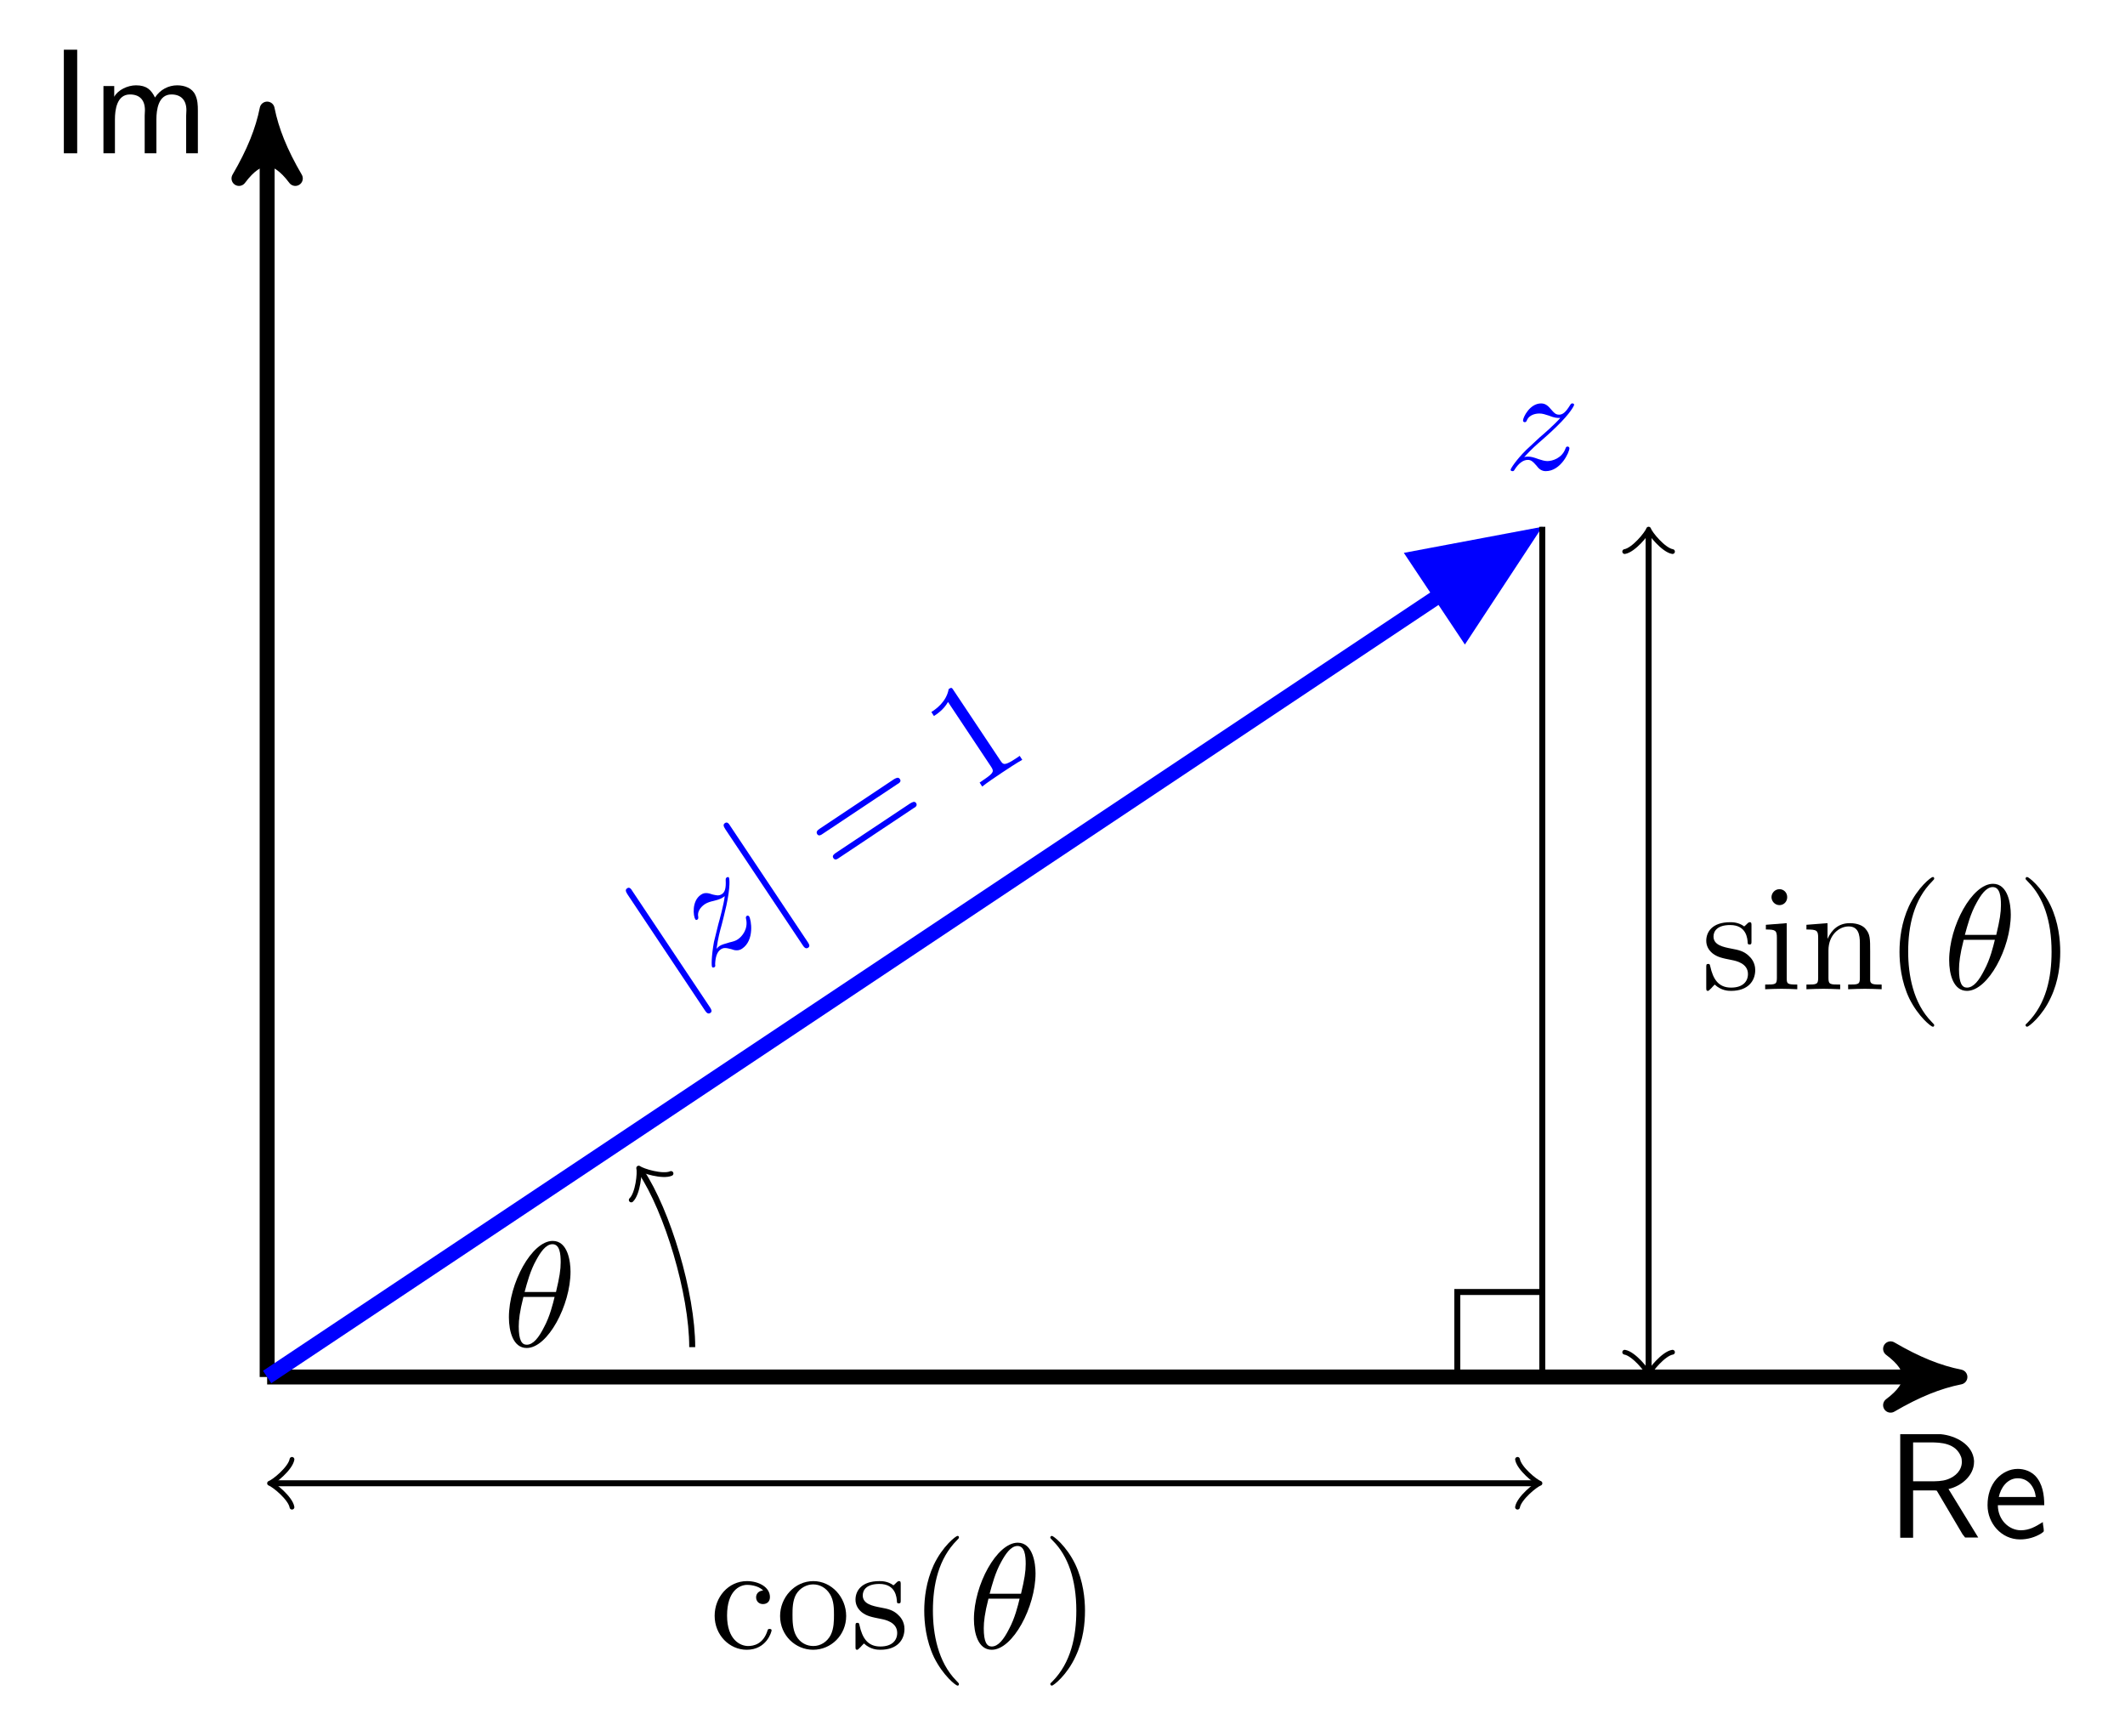
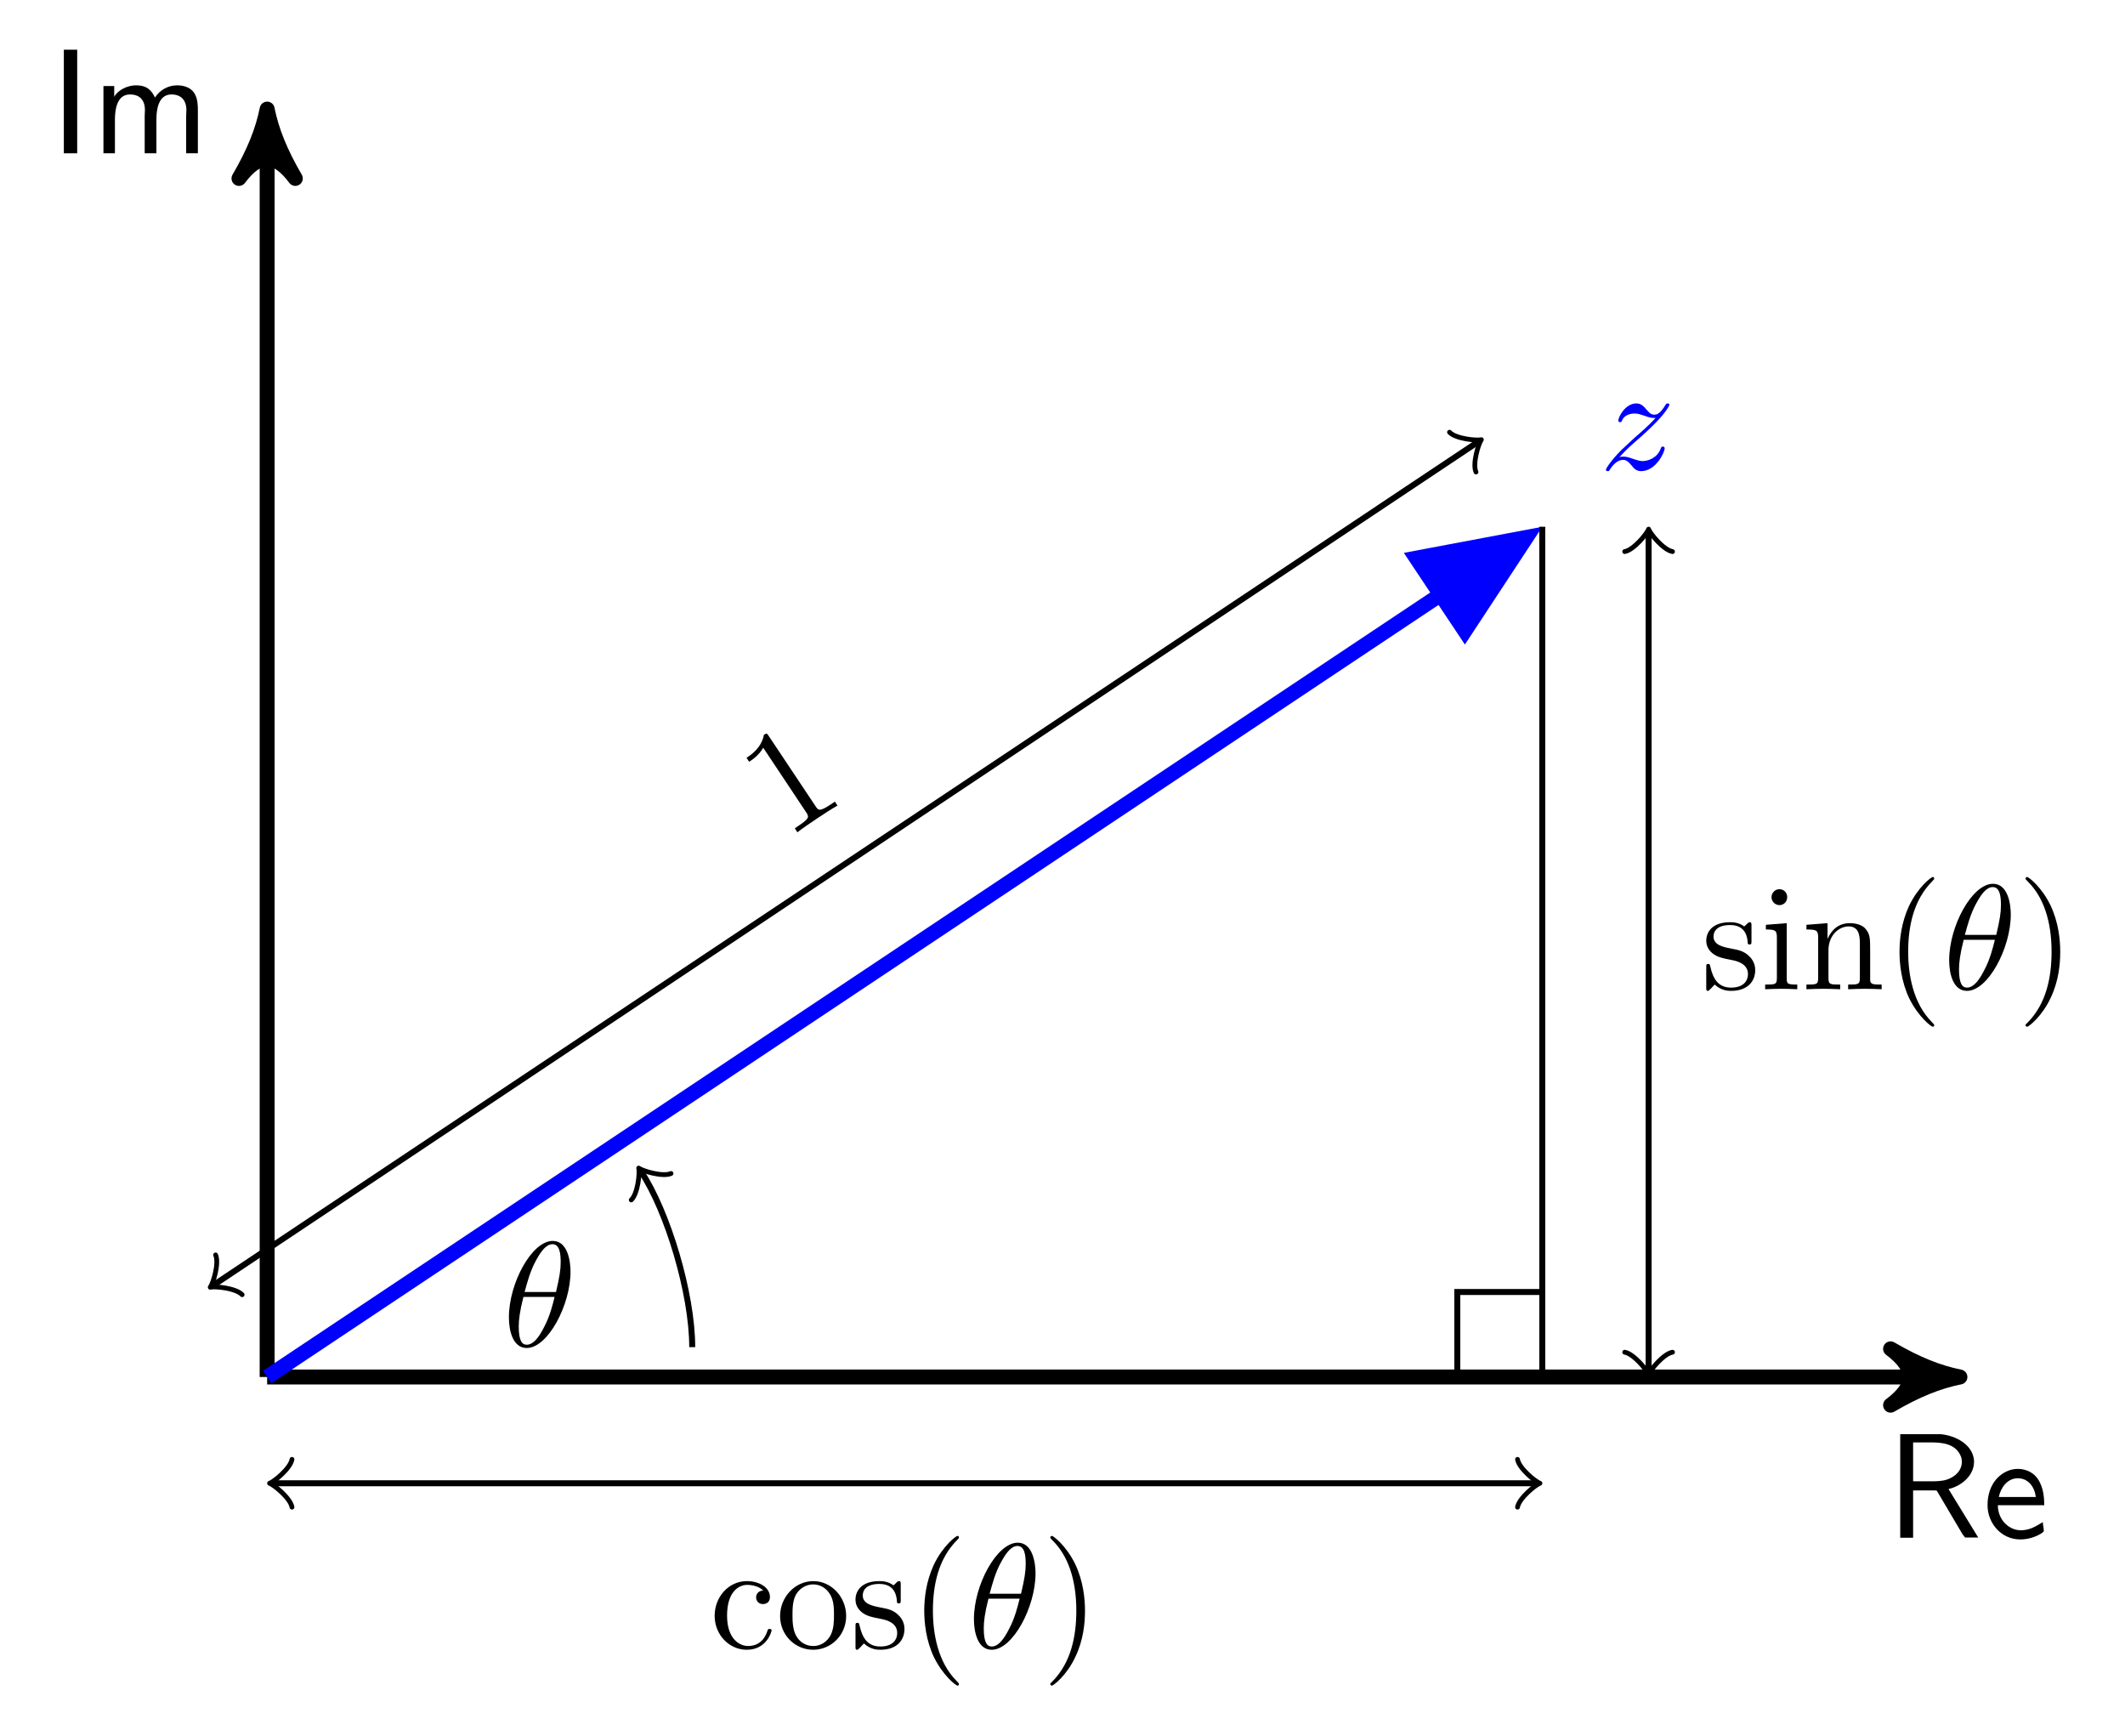
<svg xmlns="http://www.w3.org/2000/svg" xmlns:xlink="http://www.w3.org/1999/xlink" width="141.716" height="115.705" viewBox="0 0 141.716 115.705">
  <defs>
    <g>
      <g id="glyph-0-0">
        <path d="M 0.953 -6.922 L 0.953 -0.016 L 1.812 -0.016 L 1.812 -3.172 L 3.266 -3.172 L 3.391 -3.156 L 5.109 -0.25 L 5.281 -0.031 L 6.156 -0.031 L 4.172 -3.266 C 5.016 -3.453 5.875 -4.156 5.875 -5.078 L 5.875 -5.156 C 5.797 -6.234 4.656 -6.828 3.656 -6.922 C 3.516 -6.922 3.375 -6.922 3.234 -6.922 Z M 1.812 -3.781 L 1.812 -6.375 L 2.953 -6.375 C 3.672 -6.375 4.641 -6.328 5 -5.438 C 5.047 -5.328 5.062 -5.203 5.062 -5.078 C 5.062 -4.516 4.641 -4.094 4.094 -3.906 C 3.734 -3.781 3.344 -3.781 2.953 -3.781 Z M 1.812 -3.781 " />
      </g>
      <g id="glyph-0-1">
        <path d="M 4.031 -1.062 C 3.531 -0.75 3.125 -0.516 2.562 -0.516 C 1.781 -0.516 1.031 -1.203 1.031 -2.188 L 4.125 -2.188 C 4.125 -2.875 4.016 -3.625 3.531 -4.141 C 3.219 -4.453 2.797 -4.609 2.359 -4.609 C 1.812 -4.609 1.312 -4.344 0.953 -3.953 C 0.531 -3.484 0.344 -2.844 0.344 -2.219 L 0.344 -2.172 C 0.344 -1 1.25 0.094 2.516 0.094 C 3.016 0.094 3.516 -0.047 3.938 -0.312 C 4 -0.375 4.094 -0.391 4.094 -0.484 C 4.094 -0.672 4.031 -0.875 4.031 -1.062 Z M 1.094 -2.734 C 1.219 -3.344 1.656 -3.984 2.359 -3.984 C 3.062 -3.984 3.484 -3.406 3.562 -2.734 Z M 1.094 -2.734 " />
      </g>
      <g id="glyph-0-2">
        <path d="M 0.938 -6.922 L 0.938 -0.016 L 1.828 -0.016 L 1.828 -6.922 Z M 0.938 -6.922 " />
      </g>
      <g id="glyph-0-3">
        <path d="M 1.531 -3.781 L 1.531 -4.5 L 0.812 -4.5 L 0.812 -0.016 L 1.578 -0.016 L 1.578 -2.281 C 1.578 -2.906 1.703 -3.938 2.578 -3.938 C 3.234 -3.938 3.578 -3.562 3.578 -2.891 C 3.578 -2.766 3.562 -2.641 3.562 -2.516 L 3.562 -0.016 L 4.344 -0.016 L 4.344 -2.281 C 4.344 -2.906 4.469 -3.938 5.344 -3.938 C 5.984 -3.938 6.344 -3.562 6.344 -2.891 C 6.344 -2.766 6.328 -2.641 6.328 -2.516 L 6.328 -0.016 L 7.109 -0.016 L 7.109 -2.859 C 7.109 -3.219 7.094 -3.578 6.938 -3.906 C 6.734 -4.359 6.234 -4.547 5.734 -4.547 C 5.156 -4.547 4.594 -4.266 4.25 -3.734 C 4 -4.234 3.703 -4.547 2.984 -4.547 C 2.438 -4.547 1.781 -4.25 1.531 -3.781 Z M 1.531 -3.781 " />
      </g>
      <g id="glyph-1-0">
-         <path d="M -2.641 -6.797 C -2.734 -6.953 -2.844 -7.109 -3 -7 C -3.172 -6.891 -3.062 -6.734 -2.969 -6.578 L 2.172 1.125 C 2.266 1.266 2.375 1.422 2.547 1.312 C 2.703 1.203 2.594 1.047 2.5 0.906 Z M -2.641 -6.797 " />
+         <path d="M 1.328 -0.828 C 1.859 -1.406 2.156 -1.656 2.516 -1.969 C 2.516 -1.969 3.125 -2.5 3.484 -2.859 C 4.438 -3.781 4.656 -4.266 4.656 -4.312 C 4.656 -4.406 4.562 -4.406 4.547 -4.406 C 4.469 -4.406 4.453 -4.391 4.391 -4.297 C 4.094 -3.812 3.891 -3.656 3.656 -3.656 C 3.406 -3.656 3.297 -3.812 3.141 -3.984 C 2.953 -4.203 2.781 -4.406 2.453 -4.406 C 1.703 -4.406 1.25 -3.484 1.25 -3.266 C 1.25 -3.219 1.281 -3.156 1.359 -3.156 C 1.453 -3.156 1.469 -3.203 1.5 -3.266 C 1.688 -3.734 2.266 -3.734 2.344 -3.734 C 2.547 -3.734 2.734 -3.672 2.969 -3.594 C 3.375 -3.438 3.484 -3.438 3.734 -3.438 C 3.375 -3.016 2.547 -2.297 2.359 -2.141 L 1.453 -1.297 C 0.781 -0.625 0.422 -0.062 0.422 0.016 C 0.422 0.109 0.531 0.109 0.547 0.109 C 0.625 0.109 0.641 0.094 0.703 -0.016 C 0.938 -0.375 1.234 -0.641 1.562 -0.641 C 1.781 -0.641 1.891 -0.547 2.141 -0.266 C 2.297 -0.047 2.484 0.109 2.766 0.109 C 3.766 0.109 4.344 -1.156 4.344 -1.422 C 4.344 -1.469 4.297 -1.531 4.219 -1.531 C 4.125 -1.531 4.109 -1.469 4.078 -1.391 C 3.844 -0.75 3.203 -0.562 2.875 -0.562 C 2.688 -0.562 2.5 -0.625 2.297 -0.688 C 1.953 -0.812 1.797 -0.859 1.594 -0.859 C 1.578 -0.859 1.422 -0.859 1.328 -0.828 Z M 1.328 -0.828 " />
+       </g>
+       <g id="glyph-1-1">
+         <path d="M 4.531 -4.984 C 4.531 -5.641 4.359 -7.031 3.344 -7.031 C 1.953 -7.031 0.422 -4.219 0.422 -1.938 C 0.422 -1 0.703 0.109 1.609 0.109 C 3.016 0.109 4.531 -2.75 4.531 -4.984 Z M 1.469 -3.625 C 1.641 -4.25 1.844 -5.047 2.25 -5.766 C 2.516 -6.25 2.875 -6.812 3.328 -6.812 C 3.812 -6.812 3.875 -6.172 3.875 -5.609 C 3.875 -5.109 3.797 -4.609 3.562 -3.625 Z M 3.469 -3.297 C 3.359 -2.844 3.156 -2 2.766 -1.281 C 2.422 -0.594 2.047 -0.109 1.609 -0.109 C 1.281 -0.109 1.078 -0.406 1.078 -1.328 C 1.078 -1.75 1.141 -2.328 1.391 -3.297 Z M 3.469 -3.297 " />
      </g>
      <g id="glyph-2-0">
-         <path d="M 0.656 -1.422 C 0.766 -2.203 0.875 -2.578 1 -3.031 C 1 -3.031 1.203 -3.812 1.312 -4.312 C 1.594 -5.609 1.516 -6.125 1.484 -6.172 C 1.438 -6.25 1.359 -6.203 1.344 -6.188 C 1.281 -6.156 1.266 -6.125 1.266 -6.016 C 1.297 -5.438 1.203 -5.203 1.016 -5.078 C 0.797 -4.938 0.641 -5 0.406 -5.047 C 0.125 -5.141 -0.125 -5.219 -0.391 -5.031 C -1.016 -4.609 -0.891 -3.594 -0.766 -3.406 C -0.734 -3.359 -0.688 -3.328 -0.625 -3.375 C -0.547 -3.438 -0.562 -3.484 -0.562 -3.547 C -0.672 -4.047 -0.188 -4.359 -0.125 -4.406 C 0.047 -4.516 0.25 -4.578 0.469 -4.625 C 0.906 -4.734 1 -4.797 1.203 -4.938 C 1.141 -4.391 0.844 -3.312 0.781 -3.094 L 0.484 -1.891 C 0.312 -0.953 0.312 -0.281 0.359 -0.219 C 0.406 -0.141 0.5 -0.203 0.516 -0.203 C 0.578 -0.25 0.578 -0.281 0.562 -0.406 C 0.578 -0.828 0.672 -1.219 0.938 -1.391 C 1.125 -1.516 1.281 -1.5 1.641 -1.406 C 1.875 -1.312 2.125 -1.281 2.359 -1.438 C 3.203 -2 2.969 -3.375 2.828 -3.594 C 2.797 -3.625 2.734 -3.672 2.672 -3.625 C 2.594 -3.562 2.609 -3.5 2.625 -3.422 C 2.781 -2.75 2.359 -2.25 2.078 -2.062 C 1.922 -1.953 1.734 -1.906 1.531 -1.859 C 1.172 -1.75 1.016 -1.719 0.844 -1.609 C 0.828 -1.594 0.703 -1.5 0.656 -1.422 Z M 0.656 -1.422 " />
+         <path d="M 1.172 -2.172 C 1.172 -3.797 1.984 -4.219 2.516 -4.219 C 2.609 -4.219 3.234 -4.203 3.578 -3.844 C 3.172 -3.812 3.109 -3.516 3.109 -3.391 C 3.109 -3.125 3.297 -2.938 3.562 -2.938 C 3.828 -2.938 4.031 -3.094 4.031 -3.406 C 4.031 -4.078 3.266 -4.469 2.5 -4.469 C 1.25 -4.469 0.344 -3.391 0.344 -2.156 C 0.344 -0.875 1.328 0.109 2.484 0.109 C 3.812 0.109 4.141 -1.094 4.141 -1.188 C 4.141 -1.281 4.031 -1.281 4 -1.281 C 3.922 -1.281 3.891 -1.25 3.875 -1.188 C 3.594 -0.266 2.938 -0.141 2.578 -0.141 C 2.047 -0.141 1.172 -0.562 1.172 -2.172 Z M 1.172 -2.172 " />
+       </g>
+       <g id="glyph-2-1">
+         <path d="M 4.688 -2.141 C 4.688 -3.406 3.703 -4.469 2.5 -4.469 C 1.25 -4.469 0.281 -3.375 0.281 -2.141 C 0.281 -0.844 1.312 0.109 2.484 0.109 C 3.688 0.109 4.688 -0.875 4.688 -2.141 Z M 2.5 -0.141 C 2.062 -0.141 1.625 -0.344 1.359 -0.812 C 1.109 -1.25 1.109 -1.859 1.109 -2.219 C 1.109 -2.609 1.109 -3.141 1.344 -3.578 C 1.609 -4.031 2.078 -4.25 2.484 -4.25 C 2.922 -4.25 3.344 -4.031 3.609 -3.594 C 3.875 -3.172 3.875 -2.594 3.875 -2.219 C 3.875 -1.859 3.875 -1.312 3.656 -0.875 C 3.422 -0.422 2.984 -0.141 2.5 -0.141 Z M 2.5 -0.141 " />
+       </g>
+       <g id="glyph-2-2">
+         <path d="M 2.078 -1.938 C 2.297 -1.891 3.109 -1.734 3.109 -1.016 C 3.109 -0.516 2.766 -0.109 1.984 -0.109 C 1.141 -0.109 0.781 -0.672 0.594 -1.531 C 0.562 -1.656 0.562 -1.688 0.453 -1.688 C 0.328 -1.688 0.328 -1.625 0.328 -1.453 L 0.328 -0.125 C 0.328 0.047 0.328 0.109 0.438 0.109 C 0.484 0.109 0.5 0.094 0.688 -0.094 C 0.703 -0.109 0.703 -0.125 0.891 -0.312 C 1.328 0.094 1.781 0.109 1.984 0.109 C 3.125 0.109 3.594 -0.562 3.594 -1.281 C 3.594 -1.797 3.297 -2.109 3.172 -2.219 C 2.844 -2.547 2.453 -2.625 2.031 -2.703 C 1.469 -2.812 0.812 -2.938 0.812 -3.516 C 0.812 -3.875 1.062 -4.281 1.922 -4.281 C 3.016 -4.281 3.078 -3.375 3.094 -3.078 C 3.094 -2.984 3.188 -2.984 3.203 -2.984 C 3.344 -2.984 3.344 -3.031 3.344 -3.219 L 3.344 -4.234 C 3.344 -4.391 3.344 -4.469 3.234 -4.469 C 3.188 -4.469 3.156 -4.469 3.031 -4.344 C 3 -4.312 2.906 -4.219 2.859 -4.188 C 2.484 -4.469 2.078 -4.469 1.922 -4.469 C 0.703 -4.469 0.328 -3.797 0.328 -3.234 C 0.328 -2.891 0.484 -2.609 0.75 -2.391 C 1.078 -2.141 1.359 -2.078 2.078 -1.938 Z M 2.078 -1.938 " />
+       </g>
+       <g id="glyph-2-3">
+         <path d="M 3.297 2.391 C 3.297 2.359 3.297 2.344 3.125 2.172 C 1.891 0.922 1.562 -0.969 1.562 -2.5 C 1.562 -4.234 1.938 -5.969 3.172 -7.203 C 3.297 -7.328 3.297 -7.344 3.297 -7.375 C 3.297 -7.453 3.266 -7.484 3.203 -7.484 C 3.094 -7.484 2.203 -6.797 1.609 -5.531 C 1.109 -4.438 0.984 -3.328 0.984 -2.5 C 0.984 -1.719 1.094 -0.516 1.641 0.625 C 2.25 1.844 3.094 2.5 3.203 2.5 C 3.266 2.5 3.297 2.469 3.297 2.391 Z M 3.297 2.391 " />
+       </g>
+       <g id="glyph-2-4">
+         <path d="M 2.875 -2.5 C 2.875 -3.266 2.766 -4.469 2.219 -5.609 C 1.625 -6.828 0.766 -7.484 0.672 -7.484 C 0.609 -7.484 0.562 -7.438 0.562 -7.375 C 0.562 -7.344 0.562 -7.328 0.75 -7.141 C 1.734 -6.156 2.297 -4.578 2.297 -2.5 C 2.297 -0.781 1.938 0.969 0.703 2.219 C 0.562 2.344 0.562 2.359 0.562 2.391 C 0.562 2.453 0.609 2.5 0.672 2.5 C 0.766 2.5 1.672 1.812 2.25 0.547 C 2.766 -0.547 2.875 -1.656 2.875 -2.5 Z M 2.875 -2.5 " />
+       </g>
+       <g id="glyph-2-5">
+         <path d="M 1.766 -4.406 L 0.375 -4.297 L 0.375 -3.984 C 1.016 -3.984 1.109 -3.922 1.109 -3.438 L 1.109 -0.75 C 1.109 -0.312 1 -0.312 0.328 -0.312 L 0.328 0 C 0.641 -0.016 1.188 -0.031 1.422 -0.031 C 1.781 -0.031 2.125 -0.016 2.469 0 L 2.469 -0.312 C 1.797 -0.312 1.766 -0.359 1.766 -0.75 Z M 1.797 -6.141 C 1.797 -6.453 1.562 -6.672 1.281 -6.672 C 0.969 -6.672 0.75 -6.406 0.75 -6.141 C 0.75 -5.875 0.969 -5.609 1.281 -5.609 C 1.562 -5.609 1.797 -5.828 1.797 -6.141 Z M 1.797 -6.141 " />
+       </g>
+       <g id="glyph-2-6">
+         <path d="M 1.094 -3.422 L 1.094 -0.75 C 1.094 -0.312 0.984 -0.312 0.312 -0.312 L 0.312 0 C 0.672 -0.016 1.172 -0.031 1.453 -0.031 C 1.703 -0.031 2.219 -0.016 2.562 0 L 2.562 -0.312 C 1.891 -0.312 1.781 -0.312 1.781 -0.75 L 1.781 -2.594 C 1.781 -3.625 2.5 -4.188 3.125 -4.188 C 3.766 -4.188 3.875 -3.656 3.875 -3.078 L 3.875 -0.75 C 3.875 -0.312 3.766 -0.312 3.094 -0.312 L 3.094 0 C 3.438 -0.016 3.953 -0.031 4.219 -0.031 C 4.469 -0.031 5 -0.016 5.328 0 L 5.328 -0.312 C 4.812 -0.312 4.562 -0.312 4.562 -0.609 L 4.562 -2.516 C 4.562 -3.375 4.562 -3.672 4.25 -4.031 C 4.109 -4.203 3.781 -4.406 3.203 -4.406 C 2.469 -4.406 2 -3.984 1.719 -3.359 L 1.719 -4.406 L 0.312 -4.297 L 0.312 -3.984 C 1.016 -3.984 1.094 -3.922 1.094 -3.422 Z M 1.094 -3.422 " />
      </g>
      <g id="glyph-3-0">
-         <path d="M 3.875 -6.516 C 4.016 -6.594 4.172 -6.703 4.062 -6.859 C 3.953 -7.031 3.797 -6.922 3.672 -6.859 L -1.297 -3.547 C -1.406 -3.469 -1.562 -3.359 -1.453 -3.188 C -1.344 -3.031 -1.188 -3.141 -1.078 -3.219 Z M 4.969 -4.922 C 5.094 -4.984 5.25 -5.094 5.141 -5.266 C 5.031 -5.422 4.875 -5.312 4.734 -5.234 L -0.219 -1.938 C -0.328 -1.859 -0.484 -1.75 -0.375 -1.594 C -0.266 -1.422 -0.109 -1.531 0 -1.609 Z M 4.969 -4.922 " />
-       </g>
-       <g id="glyph-3-1">
        <path d="M -1.094 -6.922 C -1.234 -7.141 -1.25 -7.156 -1.438 -7.031 C -1.594 -6.156 -2.328 -5.672 -2.594 -5.5 L -2.422 -5.234 C -2.25 -5.344 -1.766 -5.656 -1.484 -6.172 L 1.375 -1.875 C 1.578 -1.562 1.625 -1.469 0.875 -0.969 L 0.625 -0.797 L 0.797 -0.531 C 1.062 -0.75 1.781 -1.234 2.109 -1.453 C 2.438 -1.672 3.172 -2.156 3.469 -2.312 L 3.297 -2.578 L 3.047 -2.406 C 2.281 -1.906 2.203 -1.969 2 -2.281 Z M -1.094 -6.922 " />
-       </g>
-       <g id="glyph-4-0">
-         <path d="M 1.328 -0.828 C 1.859 -1.406 2.156 -1.656 2.516 -1.969 C 2.516 -1.969 3.125 -2.5 3.484 -2.859 C 4.438 -3.781 4.656 -4.266 4.656 -4.312 C 4.656 -4.406 4.562 -4.406 4.547 -4.406 C 4.469 -4.406 4.453 -4.391 4.391 -4.297 C 4.094 -3.812 3.891 -3.656 3.656 -3.656 C 3.406 -3.656 3.297 -3.812 3.141 -3.984 C 2.953 -4.203 2.781 -4.406 2.453 -4.406 C 1.703 -4.406 1.25 -3.484 1.25 -3.266 C 1.25 -3.219 1.281 -3.156 1.359 -3.156 C 1.453 -3.156 1.469 -3.203 1.5 -3.266 C 1.688 -3.734 2.266 -3.734 2.344 -3.734 C 2.547 -3.734 2.734 -3.672 2.969 -3.594 C 3.375 -3.438 3.484 -3.438 3.734 -3.438 C 3.375 -3.016 2.547 -2.297 2.359 -2.141 L 1.453 -1.297 C 0.781 -0.625 0.422 -0.062 0.422 0.016 C 0.422 0.109 0.531 0.109 0.547 0.109 C 0.625 0.109 0.641 0.094 0.703 -0.016 C 0.938 -0.375 1.234 -0.641 1.562 -0.641 C 1.781 -0.641 1.891 -0.547 2.141 -0.266 C 2.297 -0.047 2.484 0.109 2.766 0.109 C 3.766 0.109 4.344 -1.156 4.344 -1.422 C 4.344 -1.469 4.297 -1.531 4.219 -1.531 C 4.125 -1.531 4.109 -1.469 4.078 -1.391 C 3.844 -0.75 3.203 -0.562 2.875 -0.562 C 2.688 -0.562 2.5 -0.625 2.297 -0.688 C 1.953 -0.812 1.797 -0.859 1.594 -0.859 C 1.578 -0.859 1.422 -0.859 1.328 -0.828 Z M 1.328 -0.828 " />
-       </g>
-       <g id="glyph-4-1">
-         <path d="M 4.531 -4.984 C 4.531 -5.641 4.359 -7.031 3.344 -7.031 C 1.953 -7.031 0.422 -4.219 0.422 -1.938 C 0.422 -1 0.703 0.109 1.609 0.109 C 3.016 0.109 4.531 -2.75 4.531 -4.984 Z M 1.469 -3.625 C 1.641 -4.25 1.844 -5.047 2.25 -5.766 C 2.516 -6.25 2.875 -6.812 3.328 -6.812 C 3.812 -6.812 3.875 -6.172 3.875 -5.609 C 3.875 -5.109 3.797 -4.609 3.562 -3.625 Z M 3.469 -3.297 C 3.359 -2.844 3.156 -2 2.766 -1.281 C 2.422 -0.594 2.047 -0.109 1.609 -0.109 C 1.281 -0.109 1.078 -0.406 1.078 -1.328 C 1.078 -1.75 1.141 -2.328 1.391 -3.297 Z M 3.469 -3.297 " />
-       </g>
-       <g id="glyph-5-0">
-         <path d="M 1.172 -2.172 C 1.172 -3.797 1.984 -4.219 2.516 -4.219 C 2.609 -4.219 3.234 -4.203 3.578 -3.844 C 3.172 -3.812 3.109 -3.516 3.109 -3.391 C 3.109 -3.125 3.297 -2.938 3.562 -2.938 C 3.828 -2.938 4.031 -3.094 4.031 -3.406 C 4.031 -4.078 3.266 -4.469 2.5 -4.469 C 1.25 -4.469 0.344 -3.391 0.344 -2.156 C 0.344 -0.875 1.328 0.109 2.484 0.109 C 3.812 0.109 4.141 -1.094 4.141 -1.188 C 4.141 -1.281 4.031 -1.281 4 -1.281 C 3.922 -1.281 3.891 -1.25 3.875 -1.188 C 3.594 -0.266 2.938 -0.141 2.578 -0.141 C 2.047 -0.141 1.172 -0.562 1.172 -2.172 Z M 1.172 -2.172 " />
-       </g>
-       <g id="glyph-5-1">
-         <path d="M 4.688 -2.141 C 4.688 -3.406 3.703 -4.469 2.5 -4.469 C 1.25 -4.469 0.281 -3.375 0.281 -2.141 C 0.281 -0.844 1.312 0.109 2.484 0.109 C 3.688 0.109 4.688 -0.875 4.688 -2.141 Z M 2.5 -0.141 C 2.062 -0.141 1.625 -0.344 1.359 -0.812 C 1.109 -1.25 1.109 -1.859 1.109 -2.219 C 1.109 -2.609 1.109 -3.141 1.344 -3.578 C 1.609 -4.031 2.078 -4.25 2.484 -4.25 C 2.922 -4.25 3.344 -4.031 3.609 -3.594 C 3.875 -3.172 3.875 -2.594 3.875 -2.219 C 3.875 -1.859 3.875 -1.312 3.656 -0.875 C 3.422 -0.422 2.984 -0.141 2.5 -0.141 Z M 2.5 -0.141 " />
-       </g>
-       <g id="glyph-5-2">
-         <path d="M 2.078 -1.938 C 2.297 -1.891 3.109 -1.734 3.109 -1.016 C 3.109 -0.516 2.766 -0.109 1.984 -0.109 C 1.141 -0.109 0.781 -0.672 0.594 -1.531 C 0.562 -1.656 0.562 -1.688 0.453 -1.688 C 0.328 -1.688 0.328 -1.625 0.328 -1.453 L 0.328 -0.125 C 0.328 0.047 0.328 0.109 0.438 0.109 C 0.484 0.109 0.5 0.094 0.688 -0.094 C 0.703 -0.109 0.703 -0.125 0.891 -0.312 C 1.328 0.094 1.781 0.109 1.984 0.109 C 3.125 0.109 3.594 -0.562 3.594 -1.281 C 3.594 -1.797 3.297 -2.109 3.172 -2.219 C 2.844 -2.547 2.453 -2.625 2.031 -2.703 C 1.469 -2.812 0.812 -2.938 0.812 -3.516 C 0.812 -3.875 1.062 -4.281 1.922 -4.281 C 3.016 -4.281 3.078 -3.375 3.094 -3.078 C 3.094 -2.984 3.188 -2.984 3.203 -2.984 C 3.344 -2.984 3.344 -3.031 3.344 -3.219 L 3.344 -4.234 C 3.344 -4.391 3.344 -4.469 3.234 -4.469 C 3.188 -4.469 3.156 -4.469 3.031 -4.344 C 3 -4.312 2.906 -4.219 2.859 -4.188 C 2.484 -4.469 2.078 -4.469 1.922 -4.469 C 0.703 -4.469 0.328 -3.797 0.328 -3.234 C 0.328 -2.891 0.484 -2.609 0.75 -2.391 C 1.078 -2.141 1.359 -2.078 2.078 -1.938 Z M 2.078 -1.938 " />
-       </g>
-       <g id="glyph-5-3">
-         <path d="M 3.297 2.391 C 3.297 2.359 3.297 2.344 3.125 2.172 C 1.891 0.922 1.562 -0.969 1.562 -2.5 C 1.562 -4.234 1.938 -5.969 3.172 -7.203 C 3.297 -7.328 3.297 -7.344 3.297 -7.375 C 3.297 -7.453 3.266 -7.484 3.203 -7.484 C 3.094 -7.484 2.203 -6.797 1.609 -5.531 C 1.109 -4.438 0.984 -3.328 0.984 -2.5 C 0.984 -1.719 1.094 -0.516 1.641 0.625 C 2.25 1.844 3.094 2.5 3.203 2.5 C 3.266 2.5 3.297 2.469 3.297 2.391 Z M 3.297 2.391 " />
-       </g>
-       <g id="glyph-5-4">
-         <path d="M 2.875 -2.5 C 2.875 -3.266 2.766 -4.469 2.219 -5.609 C 1.625 -6.828 0.766 -7.484 0.672 -7.484 C 0.609 -7.484 0.562 -7.438 0.562 -7.375 C 0.562 -7.344 0.562 -7.328 0.75 -7.141 C 1.734 -6.156 2.297 -4.578 2.297 -2.5 C 2.297 -0.781 1.938 0.969 0.703 2.219 C 0.562 2.344 0.562 2.359 0.562 2.391 C 0.562 2.453 0.609 2.5 0.672 2.5 C 0.766 2.5 1.672 1.812 2.25 0.547 C 2.766 -0.547 2.875 -1.656 2.875 -2.5 Z M 2.875 -2.5 " />
-       </g>
-       <g id="glyph-5-5">
-         <path d="M 1.766 -4.406 L 0.375 -4.297 L 0.375 -3.984 C 1.016 -3.984 1.109 -3.922 1.109 -3.438 L 1.109 -0.75 C 1.109 -0.312 1 -0.312 0.328 -0.312 L 0.328 0 C 0.641 -0.016 1.188 -0.031 1.422 -0.031 C 1.781 -0.031 2.125 -0.016 2.469 0 L 2.469 -0.312 C 1.797 -0.312 1.766 -0.359 1.766 -0.75 Z M 1.797 -6.141 C 1.797 -6.453 1.562 -6.672 1.281 -6.672 C 0.969 -6.672 0.75 -6.406 0.75 -6.141 C 0.75 -5.875 0.969 -5.609 1.281 -5.609 C 1.562 -5.609 1.797 -5.828 1.797 -6.141 Z M 1.797 -6.141 " />
-       </g>
-       <g id="glyph-5-6">
-         <path d="M 1.094 -3.422 L 1.094 -0.75 C 1.094 -0.312 0.984 -0.312 0.312 -0.312 L 0.312 0 C 0.672 -0.016 1.172 -0.031 1.453 -0.031 C 1.703 -0.031 2.219 -0.016 2.562 0 L 2.562 -0.312 C 1.891 -0.312 1.781 -0.312 1.781 -0.75 L 1.781 -2.594 C 1.781 -3.625 2.5 -4.188 3.125 -4.188 C 3.766 -4.188 3.875 -3.656 3.875 -3.078 L 3.875 -0.75 C 3.875 -0.312 3.766 -0.312 3.094 -0.312 L 3.094 0 C 3.438 -0.016 3.953 -0.031 4.219 -0.031 C 4.469 -0.031 5 -0.016 5.328 0 L 5.328 -0.312 C 4.812 -0.312 4.562 -0.312 4.562 -0.609 L 4.562 -2.516 C 4.562 -3.375 4.562 -3.672 4.25 -4.031 C 4.109 -4.203 3.781 -4.406 3.203 -4.406 C 2.469 -4.406 2 -3.984 1.719 -3.359 L 1.719 -4.406 L 0.312 -4.297 L 0.312 -3.984 C 1.016 -3.984 1.094 -3.922 1.094 -3.422 Z M 1.094 -3.422 " />
      </g>
    </g>
  </defs>
  <path fill="none" stroke-width="0.996" stroke-linecap="butt" stroke-linejoin="miter" stroke="rgb(0%, 0%, 0%)" stroke-opacity="1" stroke-miterlimit="10" d="M -0.001 0.001 L 111.734 0.001 " transform="matrix(1, 0, 0, -1, 17.817, 91.817)" />
  <path fill-rule="nonzero" fill="rgb(0%, 0%, 0%)" fill-opacity="1" stroke-width="0.996" stroke-linecap="butt" stroke-linejoin="round" stroke="rgb(0%, 0%, 0%)" stroke-opacity="1" stroke-miterlimit="10" d="M 1.157 0.001 C -0.289 0.29 -1.734 0.868 -3.468 1.879 C -1.734 0.579 -1.734 -0.578 -3.468 -1.878 C -1.734 -0.867 -0.289 -0.288 1.157 0.001 Z M 1.157 0.001 " transform="matrix(1, 0, 0, -1, 129.5504, 91.817)" />
  <g fill="rgb(0%, 0%, 0%)" fill-opacity="1">
    <use xlink:href="#glyph-0-0" x="125.773" y="102.552" />
    <use xlink:href="#glyph-0-1" x="132.206" y="102.552" />
  </g>
  <path fill="none" stroke-width="0.996" stroke-linecap="butt" stroke-linejoin="miter" stroke="rgb(0%, 0%, 0%)" stroke-opacity="1" stroke-miterlimit="10" d="M -0.001 0.001 L -0.001 83.387 " transform="matrix(1, 0, 0, -1, 17.817, 91.817)" />
  <path fill-rule="nonzero" fill="rgb(0%, 0%, 0%)" fill-opacity="1" stroke-width="0.996" stroke-linecap="butt" stroke-linejoin="round" stroke="rgb(0%, 0%, 0%)" stroke-opacity="1" stroke-miterlimit="10" d="M 1.157 0.001 C -0.288 0.29 -1.734 0.868 -3.468 1.879 C -1.734 0.579 -1.734 -0.578 -3.468 -1.878 C -1.734 -0.867 -0.288 -0.288 1.157 0.001 Z M 1.157 0.001 " transform="matrix(0, -1, -1, 0, 17.817, 8.4304)" />
  <g fill="rgb(0%, 0%, 0%)" fill-opacity="1">
    <use xlink:href="#glyph-0-2" x="3.32" y="10.236" />
    <use xlink:href="#glyph-0-3" x="6.087" y="10.236" />
  </g>
  <path fill="none" stroke-width="0.996" stroke-linecap="butt" stroke-linejoin="miter" stroke="rgb(0%, 0%, 100%)" stroke-opacity="1" stroke-miterlimit="10" d="M -0.001 0.001 L 83.667 55.778 " transform="matrix(1, 0, 0, -1, 17.817, 91.817)" />
  <path fill-rule="nonzero" fill="rgb(0%, 0%, 100%)" fill-opacity="1" stroke-width="0.996" stroke-linecap="butt" stroke-linejoin="miter" stroke="rgb(0%, 0%, 100%)" stroke-opacity="1" stroke-miterlimit="10" d="M -6.504 2.922 L 0.373 -0.001 L -6.506 -2.918 Z M -6.504 2.922 " transform="matrix(0.83202, -0.55467, -0.55467, -0.83202, 101.4856, 36.03793)" />
  <g fill="rgb(0%, 0%, 100%)" fill-opacity="1">
-     <use xlink:href="#glyph-1-0" x="44.827" y="66.229" />
-   </g>
-   <g fill="rgb(0%, 0%, 100%)" fill-opacity="1">
-     <use xlink:href="#glyph-2-0" x="47.13" y="64.694" />
-   </g>
-   <g fill="rgb(0%, 0%, 100%)" fill-opacity="1">
-     <use xlink:href="#glyph-1-0" x="51.349" y="61.881" />
-   </g>
-   <g fill="rgb(0%, 0%, 100%)" fill-opacity="1">
-     <use xlink:href="#glyph-3-0" x="55.954" y="58.811" />
-   </g>
-   <g fill="rgb(0%, 0%, 100%)" fill-opacity="1">
-     <use xlink:href="#glyph-3-1" x="64.706" y="52.977" />
-   </g>
-   <g fill="rgb(0%, 0%, 100%)" fill-opacity="1">
-     <use xlink:href="#glyph-4-0" x="100.321" y="31.306" />
+     <use xlink:href="#glyph-1-0" x="106.674" y="31.306" />
  </g>
  <path fill="none" stroke-width="0.399" stroke-linecap="butt" stroke-linejoin="miter" stroke="rgb(0%, 0%, 0%)" stroke-opacity="1" stroke-miterlimit="10" d="M 85.038 0.001 L 85.038 56.692 M 79.371 0.001 L 79.371 5.669 L 85.038 5.669 " transform="matrix(1, 0, 0, -1, 17.817, 91.817)" />
  <path fill="none" stroke-width="0.399" stroke-linecap="butt" stroke-linejoin="miter" stroke="rgb(0%, 0%, 0%)" stroke-opacity="1" stroke-miterlimit="10" d="M 0.456 -7.085 L 84.581 -7.085 " transform="matrix(1, 0, 0, -1, 17.817, 91.817)" />
  <path fill="none" stroke-width="0.319" stroke-linecap="round" stroke-linejoin="round" stroke="rgb(0%, 0%, 0%)" stroke-opacity="1" stroke-miterlimit="10" d="M -1.197 1.592 C -1.096 0.995 0.002 0.1 0.299 -0.001 C 0.002 -0.099 -1.096 -0.997 -1.197 -1.595 " transform="matrix(-1, 0, 0, 1, 18.27527, 98.90369)" />
  <path fill="none" stroke-width="0.319" stroke-linecap="round" stroke-linejoin="round" stroke="rgb(0%, 0%, 0%)" stroke-opacity="1" stroke-miterlimit="10" d="M -1.196 1.595 C -1.094 0.997 -0.001 0.099 0.3 0.001 C -0.001 -0.1 -1.094 -0.995 -1.196 -1.592 " transform="matrix(1, 0, 0, -1, 102.3991, 98.90369)" />
  <g fill="rgb(0%, 0%, 0%)" fill-opacity="1">
-     <use xlink:href="#glyph-5-0" x="47.316" y="109.895" />
-     <use xlink:href="#glyph-5-1" x="51.743" y="109.895" />
-     <use xlink:href="#glyph-5-2" x="56.725" y="109.895" />
-     <use xlink:href="#glyph-5-3" x="60.654" y="109.895" />
+     <use xlink:href="#glyph-2-0" x="47.316" y="109.895" />
+     <use xlink:href="#glyph-2-1" x="51.743" y="109.895" />
+     <use xlink:href="#glyph-2-2" x="56.725" y="109.895" />
+     <use xlink:href="#glyph-2-3" x="60.654" y="109.895" />
  </g>
  <g fill="rgb(0%, 0%, 0%)" fill-opacity="1">
-     <use xlink:href="#glyph-4-1" x="64.529" y="109.895" />
+     <use xlink:href="#glyph-1-1" x="64.529" y="109.895" />
  </g>
  <g fill="rgb(0%, 0%, 0%)" fill-opacity="1">
-     <use xlink:href="#glyph-5-4" x="69.483" y="109.895" />
+     <use xlink:href="#glyph-2-4" x="69.483" y="109.895" />
  </g>
  <path fill="none" stroke-width="0.399" stroke-linecap="butt" stroke-linejoin="miter" stroke="rgb(0%, 0%, 0%)" stroke-opacity="1" stroke-miterlimit="10" d="M 92.128 0.458 L 92.128 56.235 " transform="matrix(1, 0, 0, -1, 17.817, 91.817)" />
  <path fill="none" stroke-width="0.319" stroke-linecap="round" stroke-linejoin="round" stroke="rgb(0%, 0%, 0%)" stroke-opacity="1" stroke-miterlimit="10" d="M -1.195 1.595 C -1.097 0.997 0.001 0.099 0.298 0.001 C 0.001 -0.1 -1.097 -0.995 -1.195 -1.593 " transform="matrix(0, 1, 1, 0, 109.9441, 91.35873)" />
  <path fill="none" stroke-width="0.319" stroke-linecap="round" stroke-linejoin="round" stroke="rgb(0%, 0%, 0%)" stroke-opacity="1" stroke-miterlimit="10" d="M -1.196 1.593 C -1.094 0.995 -0 0.1 0.3 -0.001 C -0 -0.099 -1.094 -0.997 -1.196 -1.595 " transform="matrix(0, -1, -1, 0, 109.9441, 35.58166)" />
  <g fill="rgb(0%, 0%, 0%)" fill-opacity="1">
-     <use xlink:href="#glyph-5-2" x="113.462" y="65.961" />
-     <use xlink:href="#glyph-5-5" x="117.391" y="65.961" />
-     <use xlink:href="#glyph-5-6" x="120.159" y="65.961" />
-     <use xlink:href="#glyph-5-3" x="125.694" y="65.961" />
+     <use xlink:href="#glyph-2-2" x="113.462" y="65.961" />
+     <use xlink:href="#glyph-2-5" x="117.391" y="65.961" />
+     <use xlink:href="#glyph-2-6" x="120.159" y="65.961" />
+     <use xlink:href="#glyph-2-3" x="125.694" y="65.961" />
  </g>
  <g fill="rgb(0%, 0%, 0%)" fill-opacity="1">
-     <use xlink:href="#glyph-4-1" x="129.568" y="65.961" />
+     <use xlink:href="#glyph-1-1" x="129.568" y="65.961" />
  </g>
  <g fill="rgb(0%, 0%, 0%)" fill-opacity="1">
-     <use xlink:href="#glyph-5-4" x="134.522" y="65.961" />
+     <use xlink:href="#glyph-2-4" x="134.522" y="65.961" />
+   </g>
+   <path fill="none" stroke-width="0.399" stroke-linecap="butt" stroke-linejoin="miter" stroke="rgb(0%, 0%, 0%)" stroke-opacity="1" stroke-miterlimit="10" d="M -3.547 6.149 L 80.73 62.337 " transform="matrix(1, 0, 0, -1, 17.817, 91.817)" />
+   <path fill="none" stroke-width="0.319" stroke-linecap="round" stroke-linejoin="round" stroke="rgb(0%, 0%, 0%)" stroke-opacity="1" stroke-miterlimit="10" d="M -1.198 1.593 C -1.095 0.994 -0.001 0.1 0.298 -0 C 0.002 -0.099 -1.097 -0.995 -1.197 -1.595 " transform="matrix(-0.83202, 0.55466, 0.55466, 0.83202, 14.26784, 85.6669)" />
+   <path fill="none" stroke-width="0.319" stroke-linecap="round" stroke-linejoin="round" stroke="rgb(0%, 0%, 0%)" stroke-opacity="1" stroke-miterlimit="10" d="M -1.196 1.592 C -1.096 0.995 0.002 0.099 0.297 0 C -0 -0.102 -1.095 -0.996 -1.198 -1.595 " transform="matrix(0.83202, -0.55467, -0.55467, -0.83202, 98.54565, 29.48166)" />
+   <g fill="rgb(0%, 0%, 0%)" fill-opacity="1">
+     <use xlink:href="#glyph-3-0" x="52.382" y="56.028" />
  </g>
  <g fill="rgb(0%, 0%, 0%)" fill-opacity="1">
-     <use xlink:href="#glyph-4-1" x="33.517" y="89.773" />
+     <use xlink:href="#glyph-1-1" x="33.517" y="89.773" />
  </g>
  <path fill="none" stroke-width="0.399" stroke-linecap="butt" stroke-linejoin="miter" stroke="rgb(0%, 0%, 0%)" stroke-opacity="1" stroke-miterlimit="10" d="M 28.347 1.993 C 28.347 5.594 26.687 11.067 24.945 13.684 " transform="matrix(1, 0, 0, -1, 17.817, 91.817)" />
  <path fill="none" stroke-width="0.319" stroke-linecap="round" stroke-linejoin="round" stroke="rgb(0%, 0%, 0%)" stroke-opacity="1" stroke-miterlimit="10" d="M -1.195 1.594 C -1.095 0.997 0 0.098 0.298 0.002 C 0 -0.099 -1.096 -0.998 -1.197 -1.593 " transform="matrix(-0.5546, -0.83206, -0.83206, 0.5546, 42.76118, 78.1335)" />
</svg>
